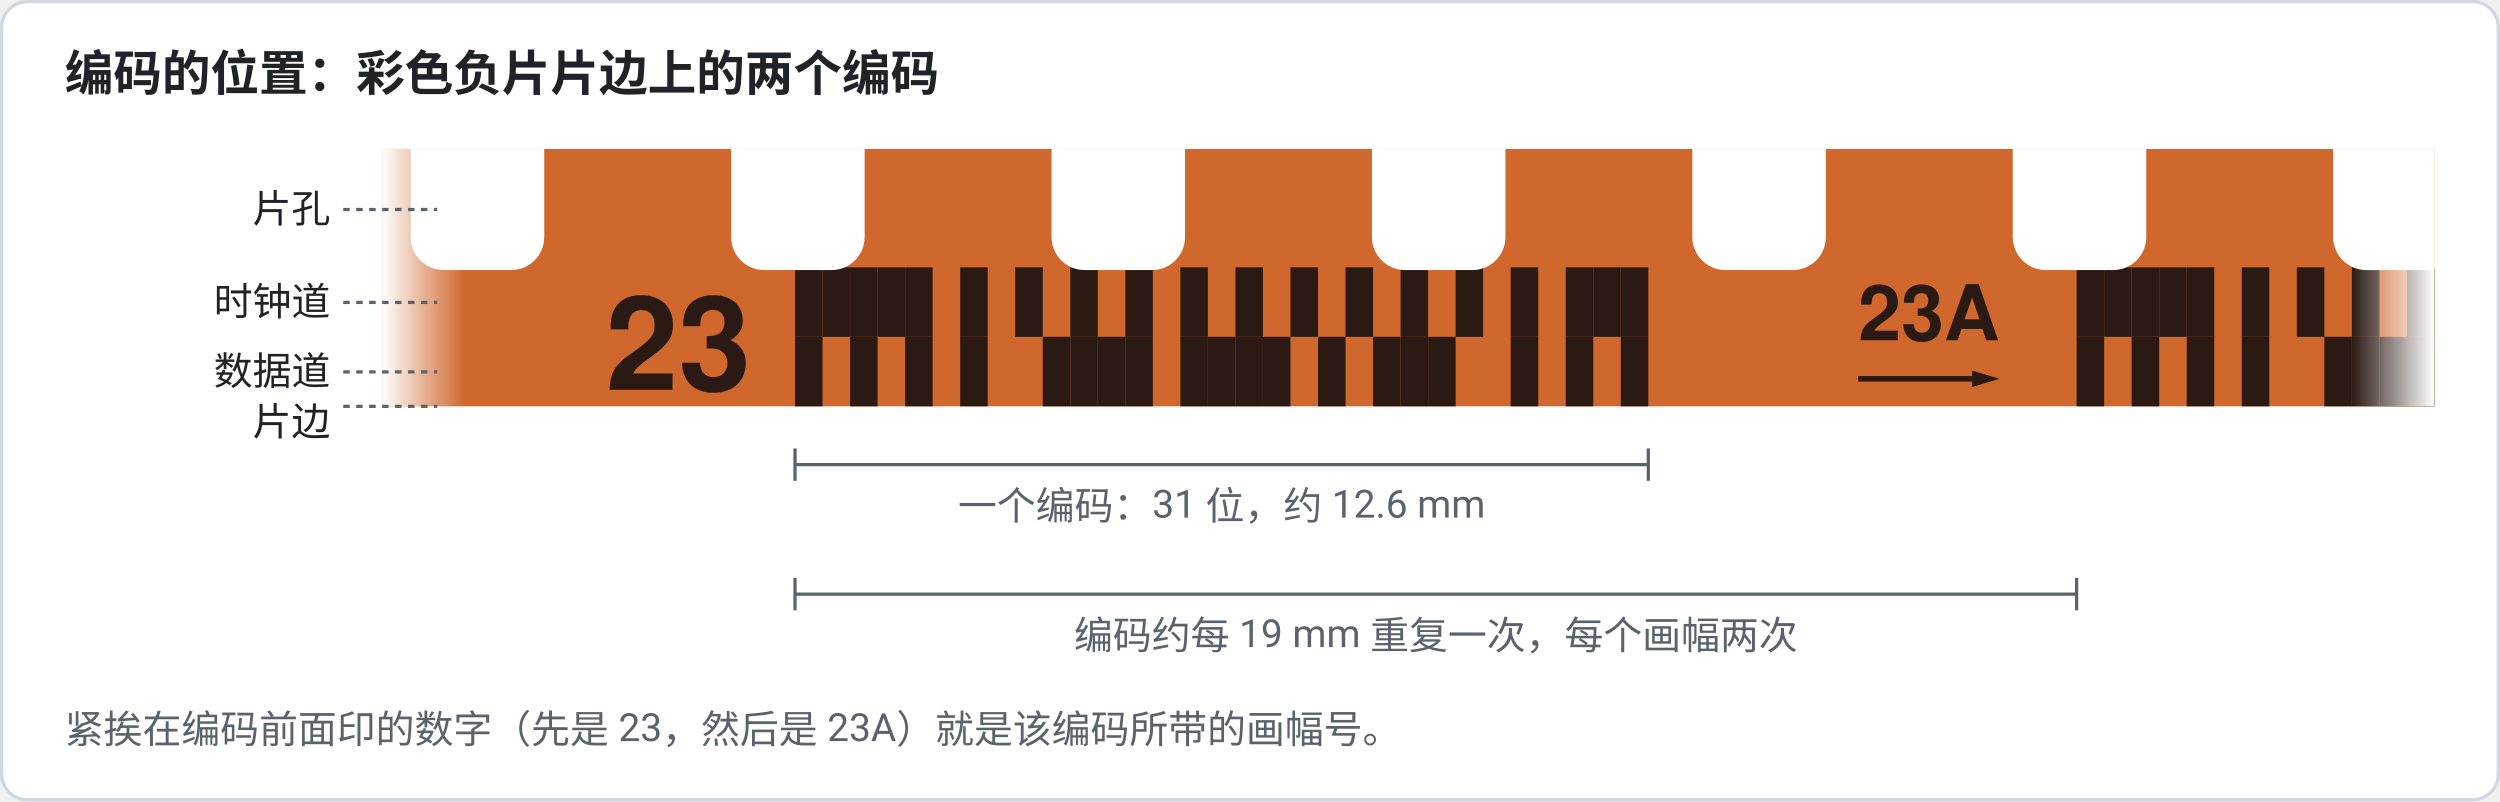
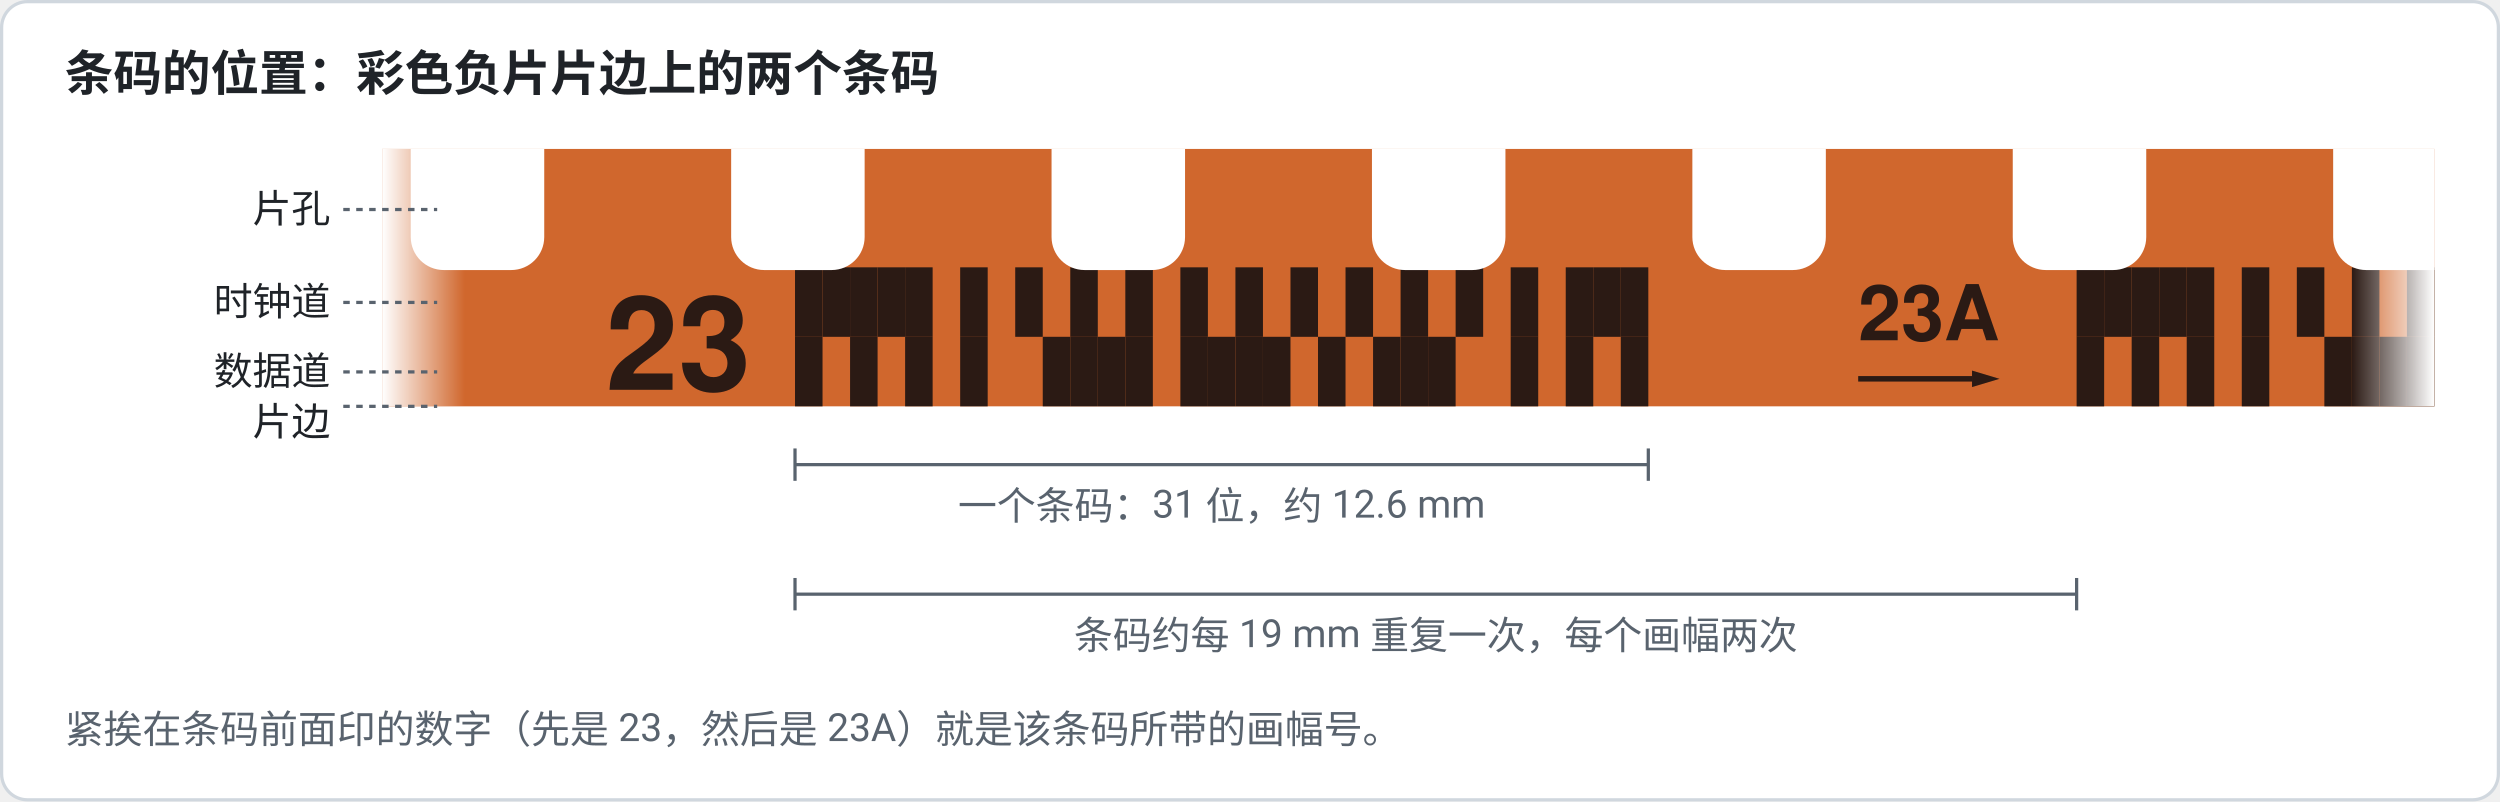
- <svg xmlns="http://www.w3.org/2000/svg" viewBox="0 0 772 247.475" width="772" height="247.475" role="img" aria-label="编码的位置：彩色负片片边上的两个编码">
+ <svg xmlns="http://www.w3.org/2000/svg" viewBox="0 0 772 247.475" width="772" height="247.475" role="img" aria-label="条码的位置：彩色负片片边上的两个条码">
  <g font-family="system-ui, -apple-system, 'Segoe UI', Roboto, 'Noto Sans', 'PingFang SC', 'Hiragino Sans GB', 'Microsoft YaHei', 'Noto Sans CJK SC', sans-serif">
    <rect x="0.5" y="0.5" width="771" height="246.48" rx="8" fill="#ffffff" stroke="#d0d7de" />
-     <text x="20" y="28" font-size="15" font-weight="650" fill="#1f2328" text-anchor="start">编码的位置：彩色负片片边上的两个编码</text>
+     <text x="20" y="28" font-size="15" font-weight="650" fill="#1f2328" text-anchor="start">条码的位置：彩色负片片边上的两个条码</text>
    <clipPath id="film">
      <rect x="118" y="46" width="633.76" height="79.47" />
    </clipPath>
    <g clip-path="url(#film)">
      <rect x="118" y="46" width="633.76" height="79.47" fill="#d0672d" />
      <rect x="245.5" y="82.55" width="8.5" height="21.46" fill="#2b1a14" />
      <rect x="245.5" y="104.01" width="8.5" height="21.46" fill="#2b1a14" />
      <rect x="254" y="82.55" width="8.5" height="21.46" fill="#2b1a14" />
      <rect x="262.5" y="82.55" width="8.5" height="21.46" fill="#2b1a14" />
      <rect x="262.5" y="104.01" width="8.5" height="21.46" fill="#2b1a14" />
      <rect x="271" y="82.55" width="8.5" height="21.46" fill="#2b1a14" />
      <rect x="279.5" y="82.55" width="8.5" height="21.46" fill="#2b1a14" />
      <rect x="279.5" y="104.01" width="8.5" height="21.46" fill="#2b1a14" />
      <rect x="296.5" y="82.55" width="8.5" height="21.46" fill="#2b1a14" />
      <rect x="296.5" y="104.01" width="8.5" height="21.46" fill="#2b1a14" />
      <rect x="313.5" y="82.55" width="8.5" height="21.46" fill="#2b1a14" />
      <rect x="322" y="104.01" width="8.5" height="21.46" fill="#2b1a14" />
      <rect x="330.5" y="82.55" width="8.5" height="21.46" fill="#2b1a14" />
      <rect x="330.5" y="104.01" width="8.5" height="21.46" fill="#2b1a14" />
      <rect x="339" y="104.01" width="8.5" height="21.46" fill="#2b1a14" />
      <rect x="347.5" y="82.55" width="8.5" height="21.46" fill="#2b1a14" />
      <rect x="347.5" y="104.01" width="8.5" height="21.46" fill="#2b1a14" />
      <rect x="364.5" y="82.55" width="8.5" height="21.46" fill="#2b1a14" />
      <rect x="364.5" y="104.01" width="8.5" height="21.46" fill="#2b1a14" />
      <rect x="373" y="104.01" width="8.5" height="21.46" fill="#2b1a14" />
      <rect x="381.5" y="82.55" width="8.5" height="21.46" fill="#2b1a14" />
      <rect x="381.5" y="104.01" width="8.5" height="21.46" fill="#2b1a14" />
      <rect x="390" y="104.01" width="8.5" height="21.46" fill="#2b1a14" />
      <rect x="398.5" y="82.55" width="8.5" height="21.46" fill="#2b1a14" />
      <rect x="407" y="104.01" width="8.5" height="21.46" fill="#2b1a14" />
      <rect x="415.5" y="82.55" width="8.5" height="21.46" fill="#2b1a14" />
      <rect x="424" y="104.01" width="8.5" height="21.46" fill="#2b1a14" />
      <rect x="432.5" y="82.55" width="8.5" height="21.46" fill="#2b1a14" />
      <rect x="432.5" y="104.01" width="8.5" height="21.46" fill="#2b1a14" />
      <rect x="441" y="104.01" width="8.5" height="21.46" fill="#2b1a14" />
      <rect x="449.5" y="82.55" width="8.5" height="21.46" fill="#2b1a14" />
      <rect x="466.5" y="82.55" width="8.5" height="21.46" fill="#2b1a14" />
      <rect x="466.5" y="104.01" width="8.5" height="21.46" fill="#2b1a14" />
      <rect x="483.5" y="82.55" width="8.5" height="21.46" fill="#2b1a14" />
      <rect x="483.5" y="104.01" width="8.5" height="21.46" fill="#2b1a14" />
      <rect x="492" y="82.55" width="8.5" height="21.46" fill="#2b1a14" />
      <rect x="500.5" y="82.55" width="8.5" height="21.46" fill="#2b1a14" />
      <rect x="500.5" y="104.01" width="8.5" height="21.46" fill="#2b1a14" />
      <text x="231.9" y="120.38" font-size="40.375" font-weight="700" fill="#2b1a14" text-anchor="end" font-family="'Helvetica Neue', Helvetica, Arial, 'Liberation Sans', sans-serif">23</text>
      <rect x="641.26" y="82.55" width="8.5" height="21.46" fill="#2b1a14" />
      <rect x="641.26" y="104.01" width="8.5" height="21.46" fill="#2b1a14" />
      <rect x="649.76" y="82.55" width="8.5" height="21.46" fill="#2b1a14" />
      <rect x="658.26" y="82.55" width="8.5" height="21.46" fill="#2b1a14" />
      <rect x="658.26" y="104.01" width="8.5" height="21.46" fill="#2b1a14" />
      <rect x="666.76" y="82.55" width="8.5" height="21.46" fill="#2b1a14" />
      <rect x="675.26" y="82.55" width="8.5" height="21.46" fill="#2b1a14" />
      <rect x="675.26" y="104.01" width="8.5" height="21.46" fill="#2b1a14" />
      <rect x="692.26" y="82.55" width="8.5" height="21.46" fill="#2b1a14" />
      <rect x="692.26" y="104.01" width="8.5" height="21.46" fill="#2b1a14" />
      <rect x="709.26" y="82.55" width="8.5" height="21.46" fill="#2b1a14" />
      <rect x="717.76" y="104.01" width="8.5" height="21.46" fill="#2b1a14" />
      <rect x="726.26" y="82.55" width="8.5" height="21.46" fill="#2b1a14" />
      <rect x="726.26" y="104.01" width="8.5" height="21.46" fill="#2b1a14" />
      <rect x="734.76" y="104.01" width="8.5" height="21.46" fill="#2b1a14" />
      <rect x="743.26" y="82.55" width="8.5" height="21.46" fill="#2b1a14" />
      <rect x="743.26" y="104.01" width="8.5" height="21.46" fill="#2b1a14" />
      <rect x="760.26" y="82.55" width="8.5" height="21.46" fill="#2b1a14" />
      <rect x="760.26" y="104.01" width="8.5" height="21.46" fill="#2b1a14" />
      <rect x="768.76" y="104.01" width="8.5" height="21.46" fill="#2b1a14" />
      <rect x="777.26" y="82.55" width="8.5" height="21.46" fill="#2b1a14" />
      <rect x="777.26" y="104.01" width="8.5" height="21.46" fill="#2b1a14" />
      <rect x="785.76" y="104.01" width="8.5" height="21.46" fill="#2b1a14" />
      <rect x="794.26" y="82.55" width="8.5" height="21.46" fill="#2b1a14" />
      <rect x="802.76" y="104.01" width="8.5" height="21.46" fill="#2b1a14" />
      <rect x="811.26" y="82.55" width="8.5" height="21.46" fill="#2b1a14" />
      <rect x="819.76" y="104.01" width="8.5" height="21.46" fill="#2b1a14" />
      <rect x="828.26" y="82.55" width="8.5" height="21.46" fill="#2b1a14" />
      <rect x="828.26" y="104.01" width="8.5" height="21.46" fill="#2b1a14" />
      <rect x="836.76" y="104.01" width="8.5" height="21.46" fill="#2b1a14" />
      <rect x="845.26" y="82.55" width="8.5" height="21.46" fill="#2b1a14" />
      <rect x="845.26" y="104.01" width="8.5" height="21.46" fill="#2b1a14" />
      <rect x="862.26" y="82.55" width="8.5" height="21.46" fill="#2b1a14" />
      <rect x="879.26" y="82.55" width="8.5" height="21.46" fill="#2b1a14" />
      <rect x="879.26" y="104.01" width="8.5" height="21.46" fill="#2b1a14" />
      <rect x="887.76" y="82.55" width="8.5" height="21.46" fill="#2b1a14" />
      <rect x="896.26" y="82.55" width="8.5" height="21.46" fill="#2b1a14" />
      <rect x="896.26" y="104.01" width="8.5" height="21.46" fill="#2b1a14" />
      <text x="617.46" y="105.07" font-size="23.8" font-weight="700" fill="#2b1a14" text-anchor="end" font-family="'Helvetica Neue', Helvetica, Arial, 'Liberation Sans', sans-serif">23A</text>
      <rect x="573.81" y="116.13" width="35.15" height="1.7" fill="#2b1a14" />
      <path d="M608.96 114.43 L617.46 116.98 L608.96 119.53 Z" fill="#2b1a14" />
      <rect x="27.9" y="25.17" width="41.22" height="58.22" rx="10.2" fill="#ffffff" />
      <rect x="126.84" y="25.17" width="41.22" height="58.22" rx="10.2" fill="#ffffff" />
      <rect x="225.78" y="25.17" width="41.22" height="58.22" rx="10.2" fill="#ffffff" />
      <rect x="324.72" y="25.17" width="41.22" height="58.22" rx="10.2" fill="#ffffff" />
      <rect x="423.66" y="25.17" width="41.22" height="58.22" rx="10.2" fill="#ffffff" />
      <rect x="522.6" y="25.17" width="41.22" height="58.22" rx="10.2" fill="#ffffff" />
      <rect x="621.54" y="25.17" width="41.22" height="58.22" rx="10.2" fill="#ffffff" />
      <rect x="720.48" y="25.17" width="41.22" height="58.22" rx="10.2" fill="#ffffff" />
      <rect x="819.42" y="25.17" width="41.22" height="58.22" rx="10.2" fill="#ffffff" />
    </g>
    <defs>
      <linearGradient id="fadeL">
        <stop offset="0" stop-color="#ffffff" />
        <stop offset="1" stop-color="#ffffff" stop-opacity="0" />
      </linearGradient>
      <linearGradient id="fadeR">
        <stop offset="0" stop-color="#ffffff" stop-opacity="0" />
        <stop offset="1" stop-color="#ffffff" />
      </linearGradient>
    </defs>
    <rect x="118" y="46" width="25.5" height="79.47" fill="url(#fadeL)" />
    <rect x="726.26" y="46" width="25.5" height="79.47" fill="url(#fadeR)" />
    <text x="102" y="68.7" font-size="12" font-weight="400" fill="#1f2328" text-anchor="end">片孔</text>
    <line x1="106" y1="64.7" x2="135" y2="64.7" stroke="#59636e" stroke-width="1" stroke-dasharray="2 2" />
    <text x="102" y="97.39" font-size="12" font-weight="400" fill="#1f2328" text-anchor="end">时钟道</text>
    <line x1="106" y1="93.39" x2="135" y2="93.39" stroke="#59636e" stroke-width="1" stroke-dasharray="2 2" />
    <text x="102" y="118.85" font-size="12" font-weight="400" fill="#1f2328" text-anchor="end">数据道</text>
    <line x1="106" y1="114.85" x2="135" y2="114.85" stroke="#59636e" stroke-width="1" stroke-dasharray="2 2" />
    <text x="102" y="134.48" font-size="12" font-weight="400" fill="#1f2328" text-anchor="end">片边</text>
    <line x1="106" y1="125.48" x2="135" y2="125.48" stroke="#59636e" stroke-width="1" stroke-dasharray="2 2" />
    <line x1="245.5" y1="143.48" x2="509" y2="143.48" stroke="#59636e" stroke-width="1" />
    <line x1="245.5" y1="138.48" x2="245.5" y2="148.48" stroke="#59636e" stroke-width="1" />
    <line x1="509" y1="138.48" x2="509" y2="148.48" stroke="#59636e" stroke-width="1" />
-     <text x="377.25" y="160.48" font-size="12" font-weight="400" fill="#59636e" text-anchor="middle">一个编码：31 位，约 12.6 mm</text>
+     <text x="377.25" y="160.48" font-size="12" font-weight="400" fill="#59636e" text-anchor="middle">一个条码：31 位，约 12.6 mm</text>
    <line x1="245.5" y1="183.48" x2="641.26" y2="183.48" stroke="#59636e" stroke-width="1" />
    <line x1="245.5" y1="178.48" x2="245.5" y2="188.48" stroke="#59636e" stroke-width="1" />
    <line x1="641.26" y1="178.48" x2="641.26" y2="188.48" stroke="#59636e" stroke-width="1" />
-     <text x="443.38" y="200.48" font-size="12" font-weight="400" fill="#59636e" text-anchor="middle">编码约每 19 mm 重复一次，每个画幅两次</text>
-     <text x="20" y="229.48" font-size="12" font-weight="400" fill="#59636e" text-anchor="start">紧挨在编码前面印的数字（先是 23，然后是 23A）就是该编码所带的画幅号。</text>
+     <text x="443.38" y="200.48" font-size="12" font-weight="400" fill="#59636e" text-anchor="middle">条码约每 19 mm 重复一次，每个画幅两次</text>
+     <text x="20" y="229.48" font-size="12" font-weight="400" fill="#59636e" text-anchor="start">紧挨在条码前面印的数字（先是 23，然后是 23A）就是该条码所带的画幅号。</text>
  </g>
</svg>
